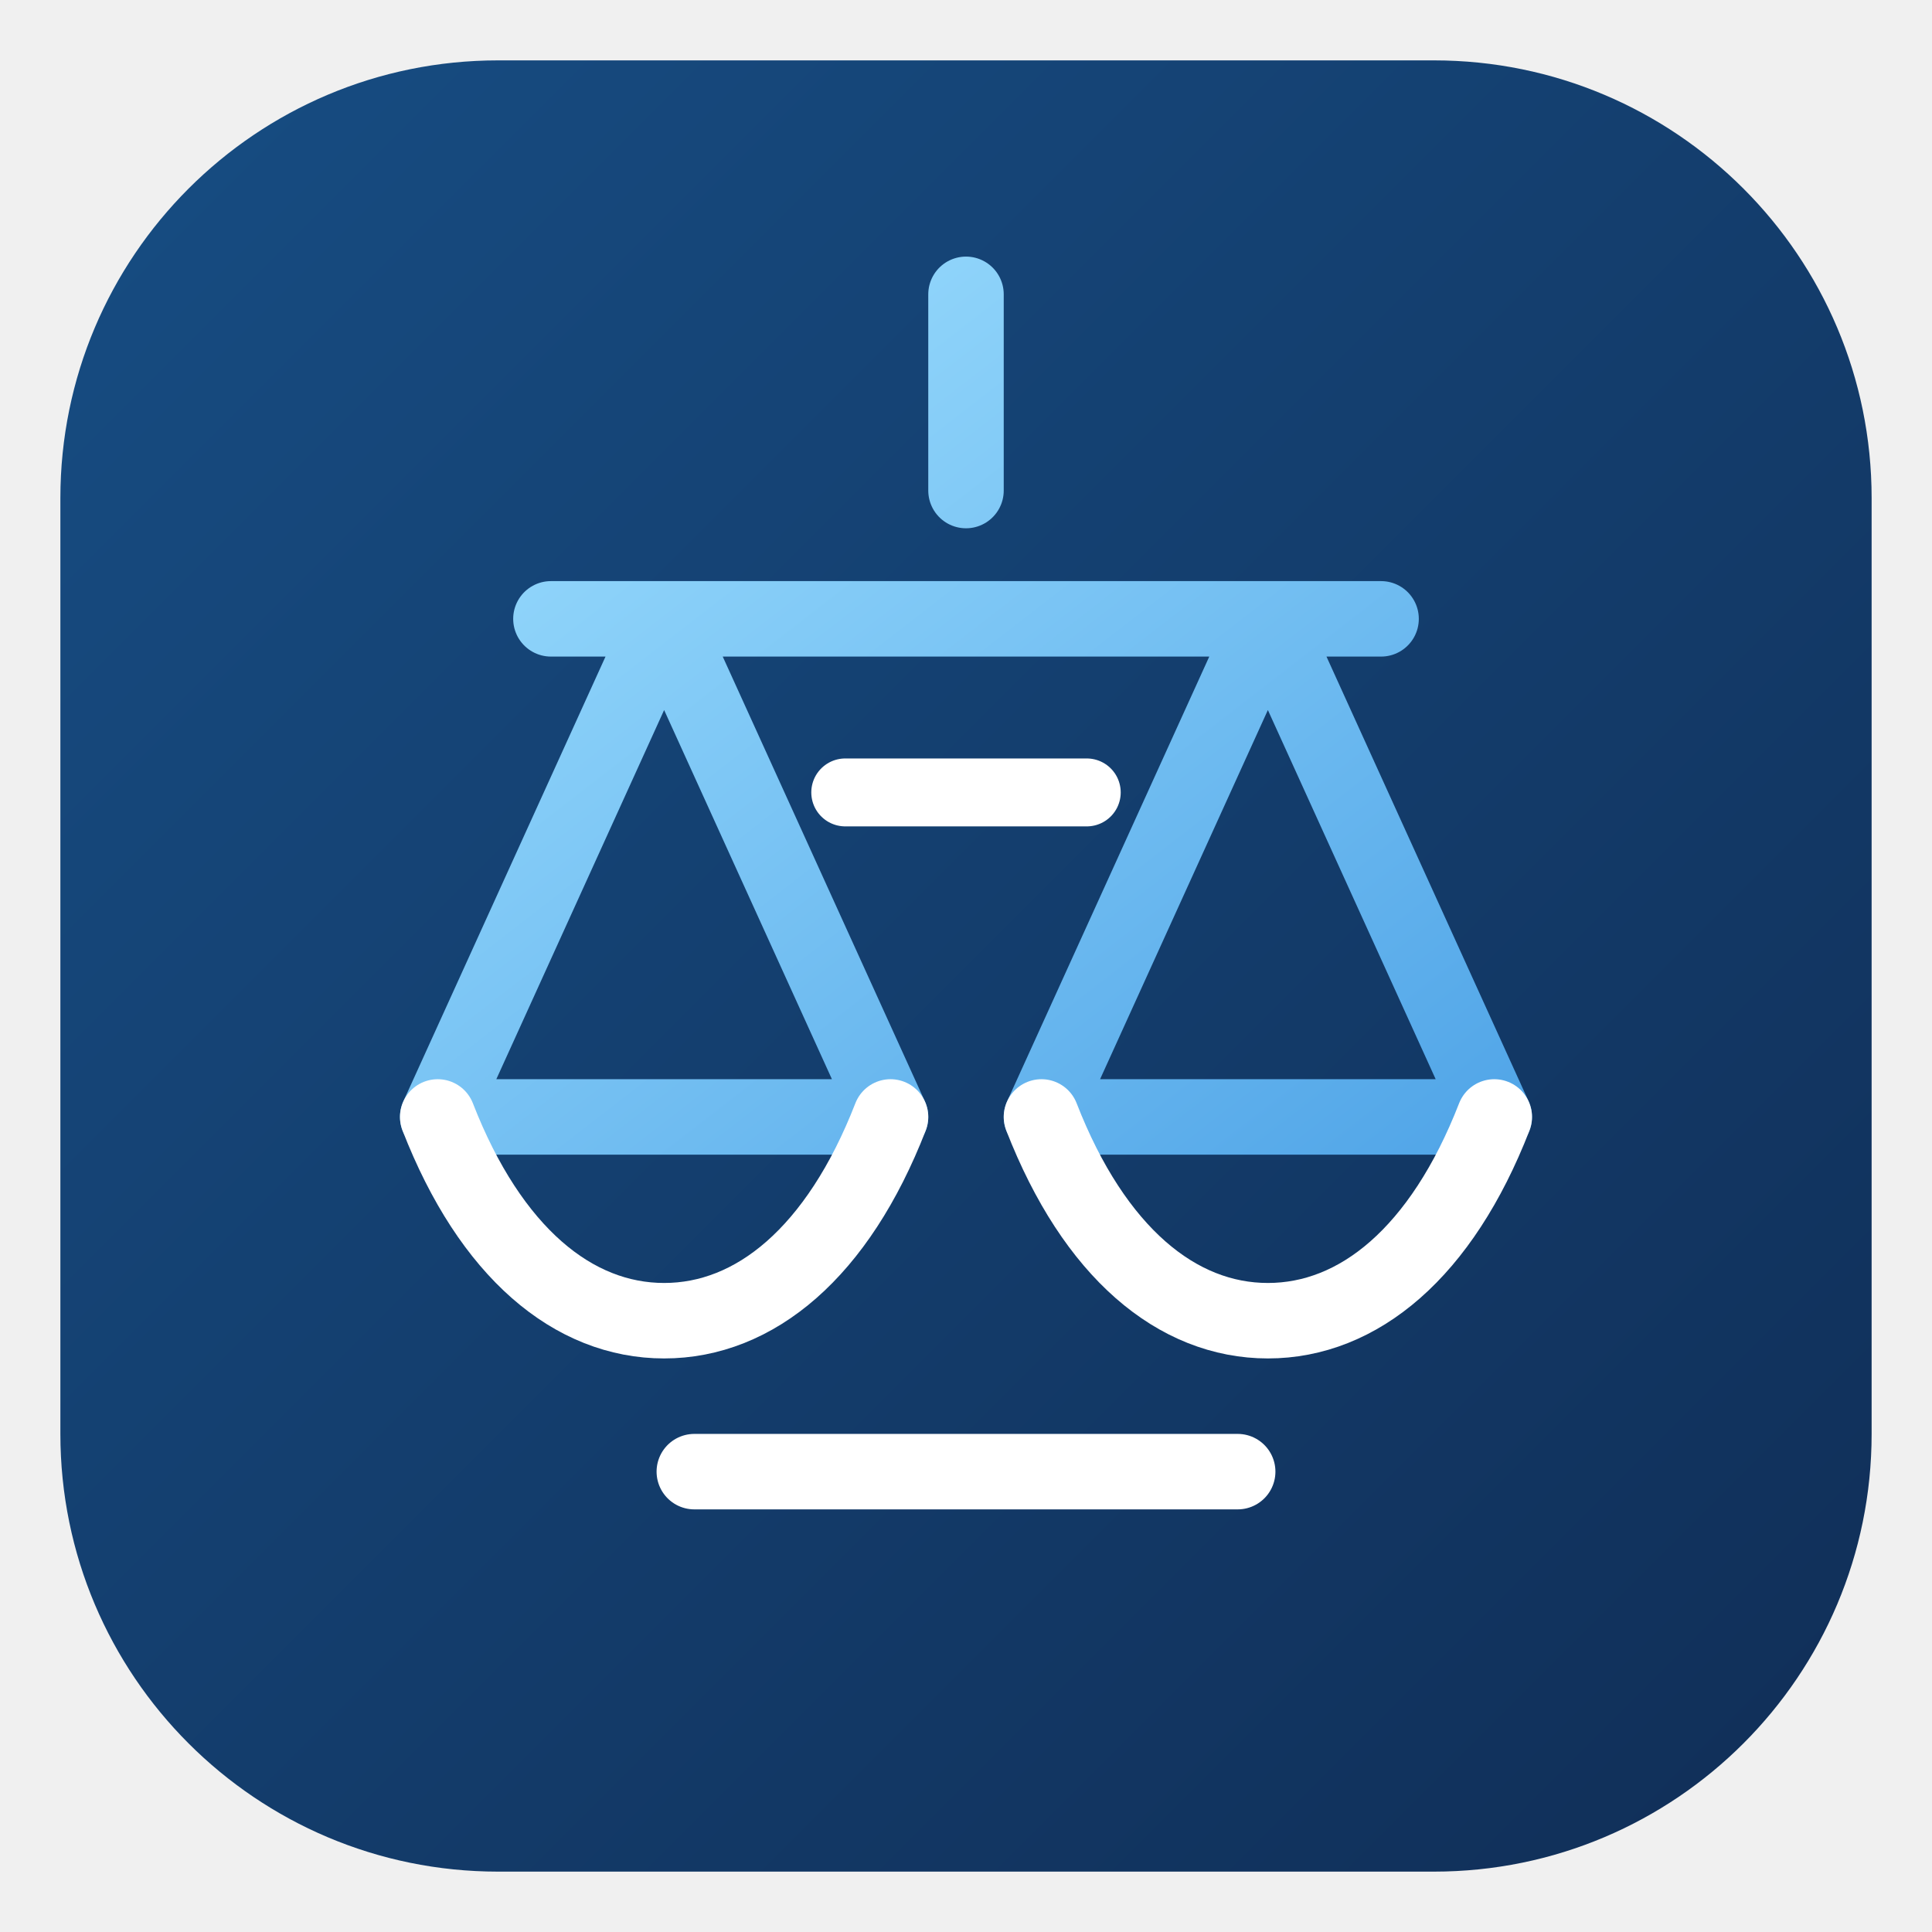
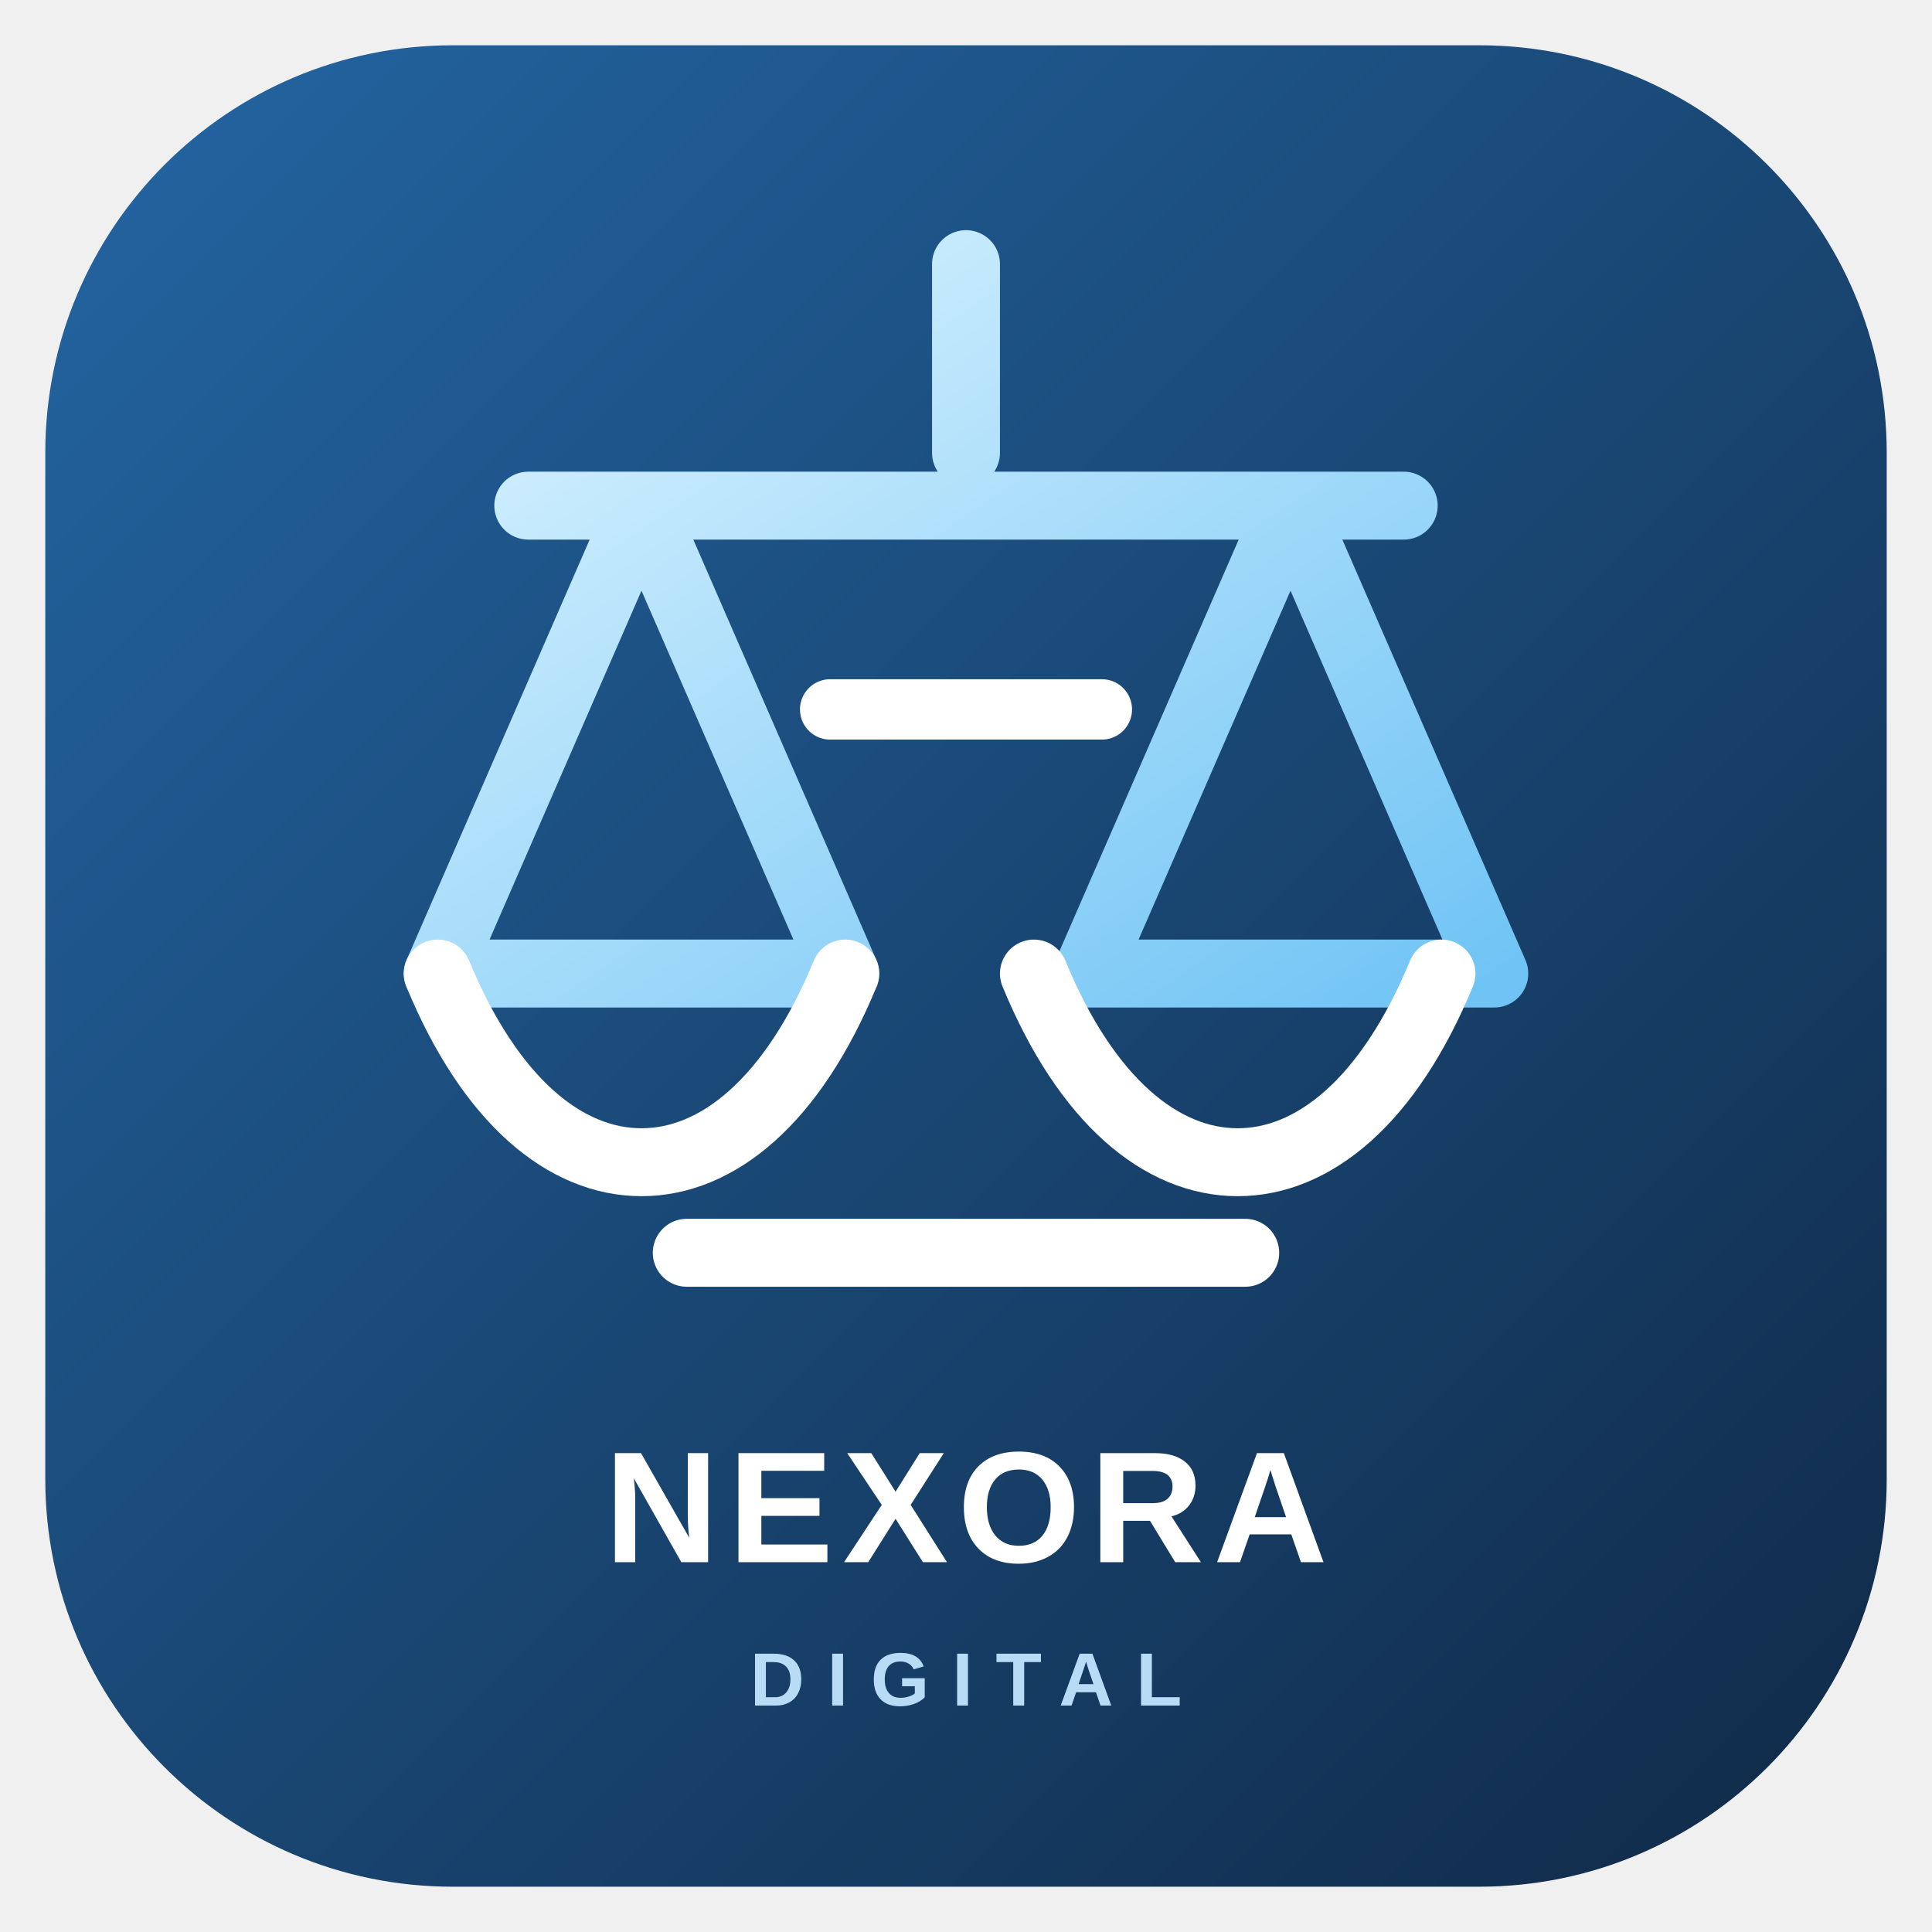
<svg xmlns="http://www.w3.org/2000/svg" viewBox="0 0 256 256">
  <defs>
    <linearGradient id="bg" x1="0" y1="0" x2="1" y2="1">
-       <stop stop-color="#174d83" />
-       <stop offset="1" stop-color="#102e57" />
+       <stop stop-color="#2365a2" />
+       <stop offset="1" stop-color="#102a48" />
    </linearGradient>
-     <linearGradient id="gold" x1="0" y1="0" x2="1" y2="1">
-       <stop stop-color="#9fe0ff" />
-       <stop offset="1" stop-color="#52a6e8" />
+     <linearGradient id="metal" x1="0" y1="0" x2="1" y2="1">
+       <stop stop-color="#dff5ff" />
+       <stop offset="1" stop-color="#70c4f5" />
    </linearGradient>
  </defs>
-   <rect x="8" y="8" width="240" height="240" rx="58" fill="url(#bg)" />
-   <path d="M128 39v26M73 82h110M88 82l-30 66h60L88 82Zm80 0-30 66h60l-30-66Z" fill="none" stroke="url(#gold)" stroke-width="10" stroke-linecap="round" stroke-linejoin="round" />
-   <path d="M58 148c7 18 18 27 30 27s23-9 30-27m20 0c7 18 18 27 30 27s23-9 30-27M92 195h72" fill="none" stroke="#fff" stroke-width="10" stroke-linecap="round" />
-   <path d="M112 105h32" stroke="#fff" stroke-width="9" stroke-linecap="round" />
+   <rect x="6" y="6" width="244" height="244" rx="54" fill="url(#bg)" />
+   <path d="M128 35v25M70 67h116M85 67l-27 62h54L85 67Zm86 0-27 62h54l-27-62Z" fill="none" stroke="url(#metal)" stroke-width="9" stroke-linecap="round" stroke-linejoin="round" />
+   <path d="M58 129c7 17 17 25 27 25s20-8 27-25m25 0c7 17 17 25 27 25s20-8 27-25M91 166h74" fill="none" stroke="#fff" stroke-width="9" stroke-linecap="round" />
+   <path d="M110 94h36" stroke="#fff" stroke-width="8" stroke-linecap="round" />
+   <text x="128" y="207" text-anchor="middle" fill="#ffffff" font-family="Arial, sans-serif" font-size="21" font-weight="800" letter-spacing="1.2">NEXORA</text>
+   <text x="128" y="226" text-anchor="middle" fill="#b9dcf6" font-family="Arial, sans-serif" font-size="10" font-weight="700" letter-spacing="3">DIGITAL</text>
</svg>
